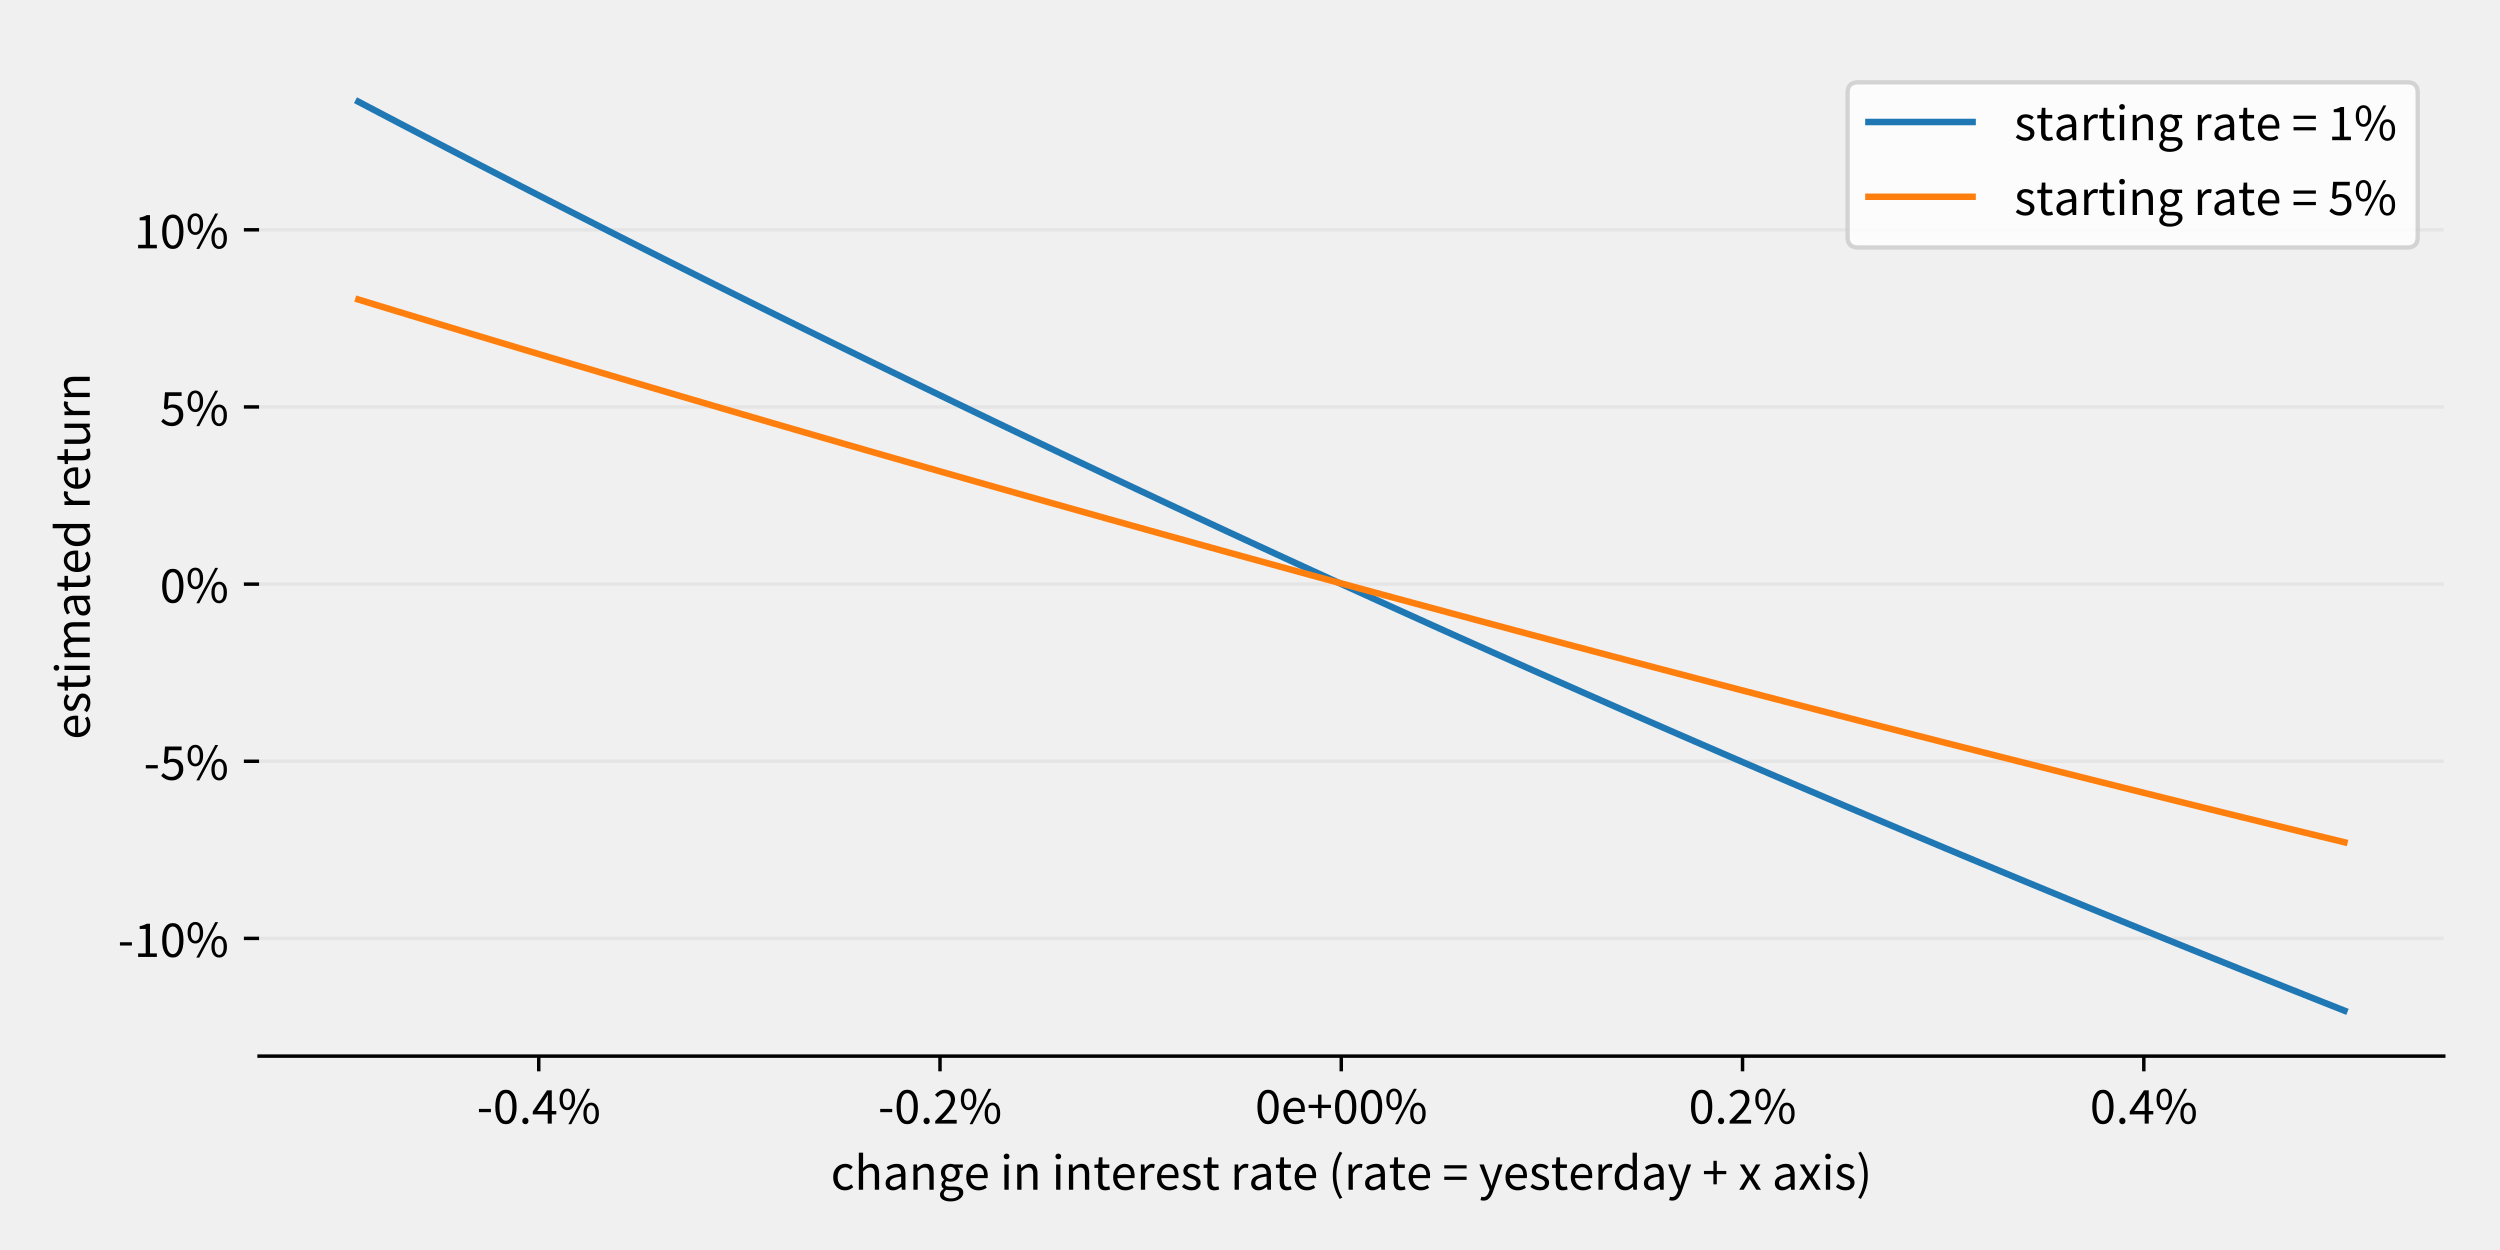
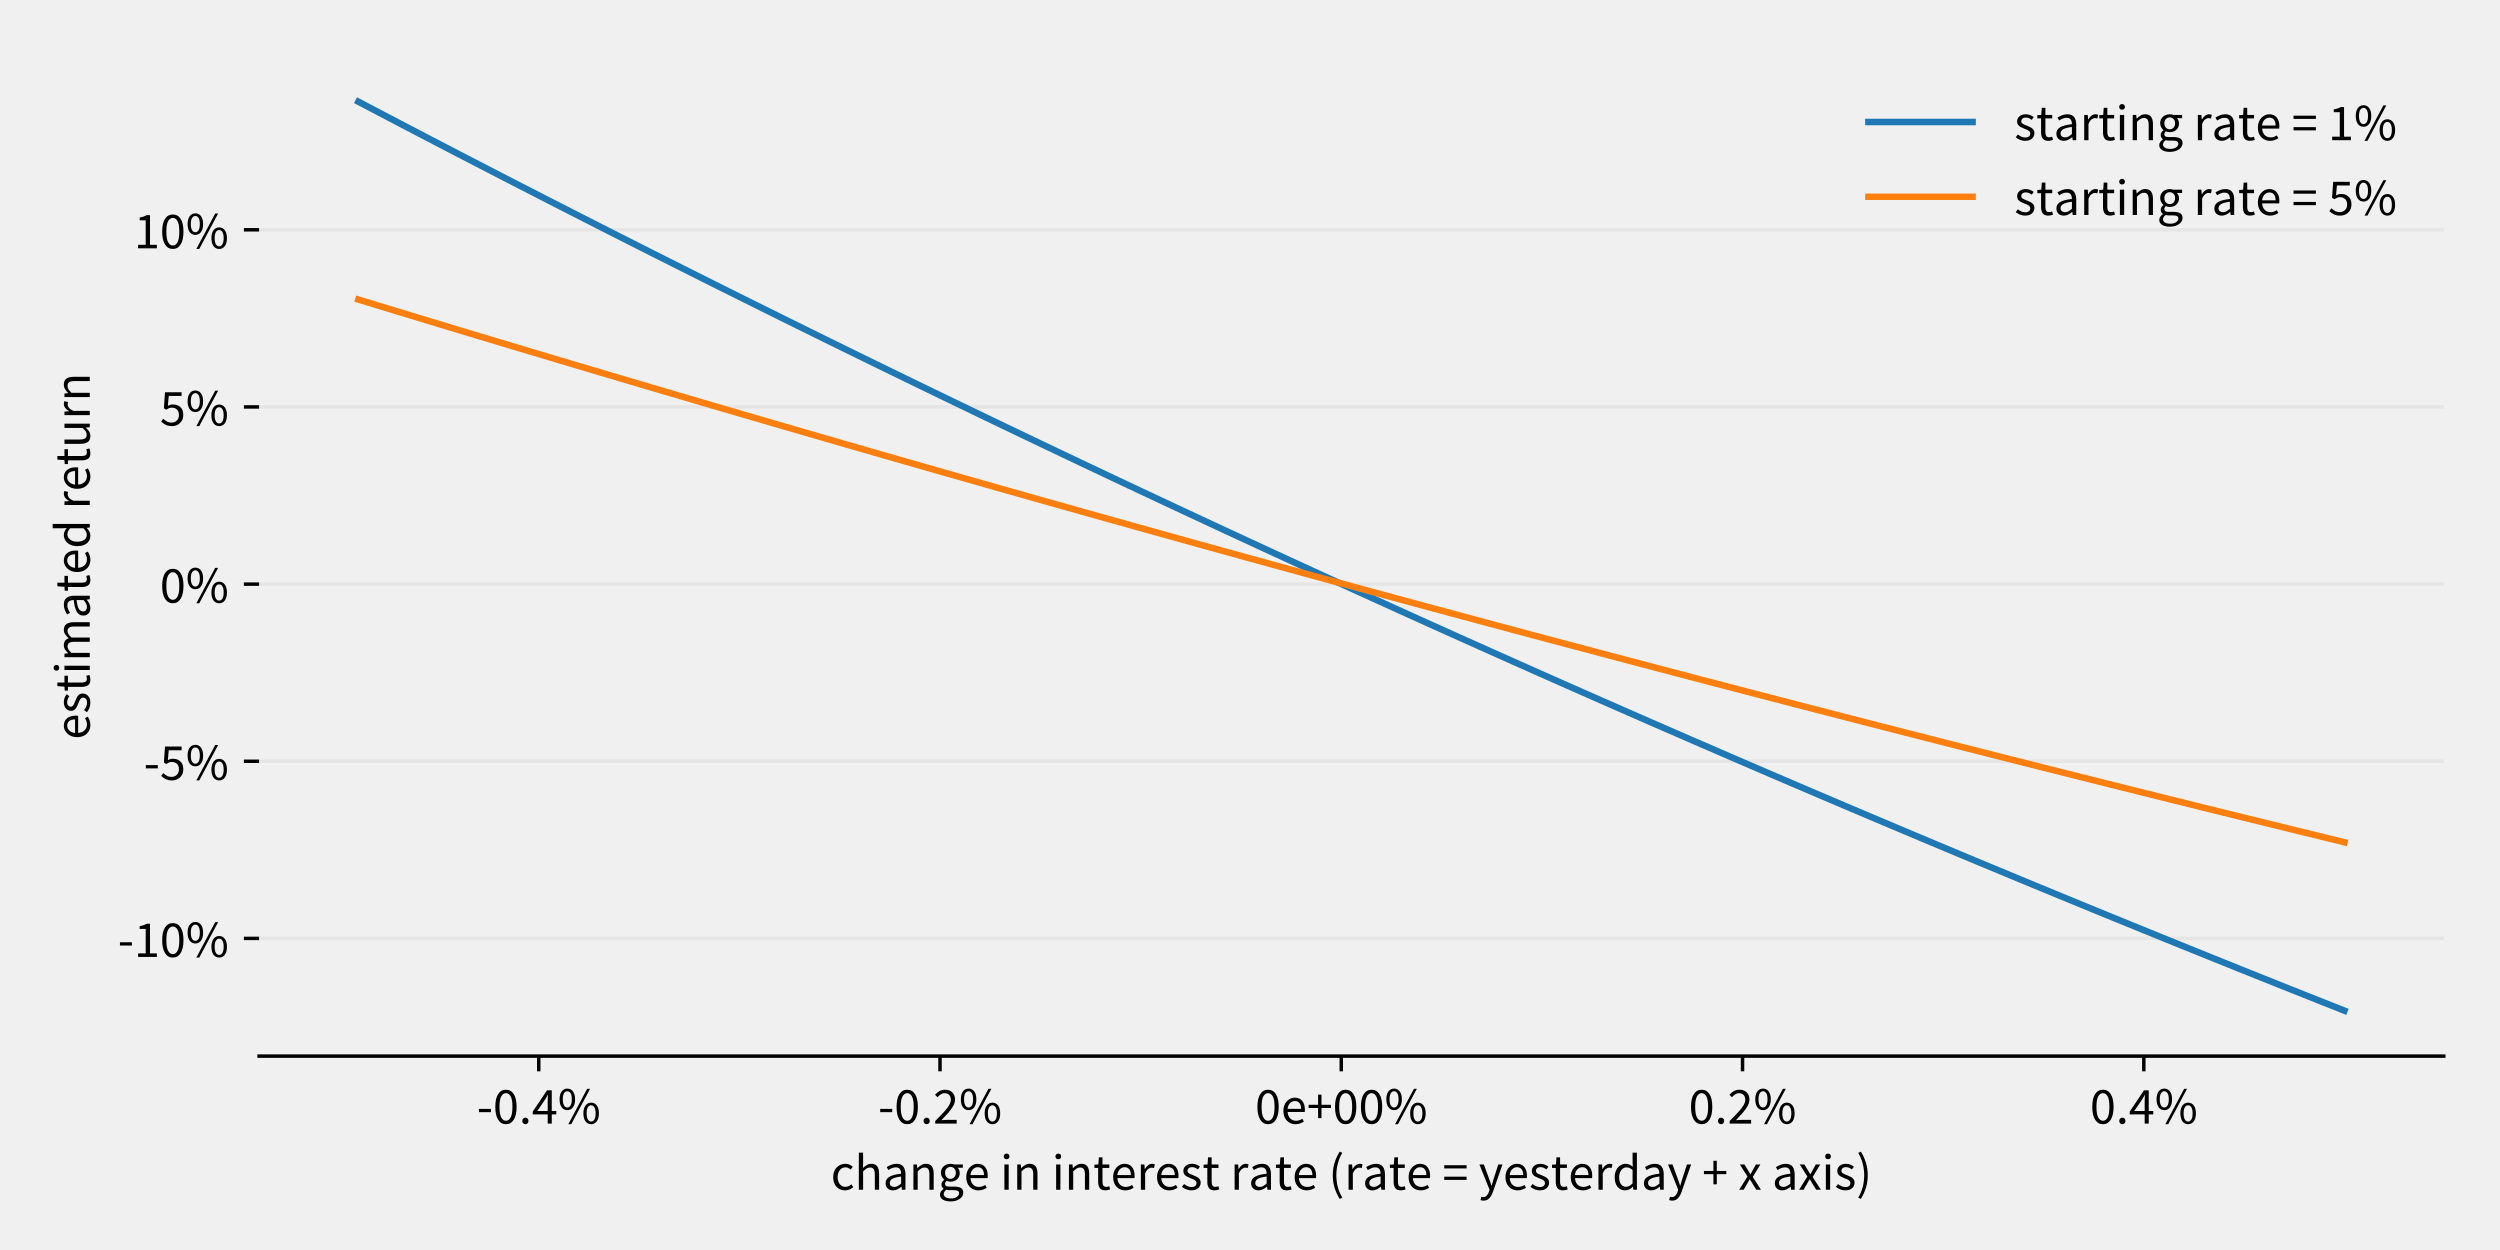
<svg xmlns="http://www.w3.org/2000/svg" xmlns:xlink="http://www.w3.org/1999/xlink" width="576pt" height="288pt" viewBox="0 0 576 288" version="1.1">
  <defs>
    <style type="text/css">*{stroke-linejoin: round; stroke-linecap: butt}</style>
  </defs>
  <g id="figure_1">
    <g id="patch_1">
      <path d="M 0 288  L 576 288  L 576 0  L 0 0  L 0 288  z " style="fill: none" />
    </g>
    <g id="axes_1">
      <g id="patch_2">
        <path d="M 59.69 243.329  L 563.04 243.329  L 563.04 12.96  L 59.69 12.96  L 59.69 243.329  z " style="fill: none" />
      </g>
      <g id="matplotlib.axis_1">
        <g id="xtick_1">
          <g id="line2d_1">
            <defs>
-               <path id="m7e54b6a62d" d="M 0 0  L 0 3.5  " style="stroke: #000000; stroke-width: 0.8" />
+               <path id="md11e1a5dc4" d="M 0 0  L 0 3.5  " style="stroke: #000000; stroke-width: 0.8" />
            </defs>
            <g>
-               <use xlink:href="#m7e54b6a62d" x="124.126" y="243.329" style="stroke: #000000; stroke-width: 0.8" />
+               <use xlink:href="#md11e1a5dc4" x="124.126" y="243.329" style="stroke: #000000; stroke-width: 0.8" />
            </g>
          </g>
          <g id="text_1">
            <g transform="translate(109.8575 258.8731) scale(0.12 -0.12)">
              <defs>
                <path id="SourceSansPro-Regular-2d" d="M 262 1402  L 262 1805  L 1734 1805  L 1734 1402  L 262 1402  z " transform="scale(0.015625)" />
                <path id="SourceSansPro-Regular-30" d="M 1594 -77  Q 979 -77 630 476  Q 282 1030 282 2054  Q 282 3085 630 3622  Q 979 4160 1594 4160  Q 2202 4160 2550 3622  Q 2899 3085 2899 2054  Q 2899 1030 2550 476  Q 2202 -77 1594 -77  z M 1594 346  Q 1952 346 2169 752  Q 2387 1158 2387 2054  Q 2387 2950 2169 3344  Q 1952 3738 1594 3738  Q 1235 3738 1014 3344  Q 794 2950 794 2054  Q 794 1158 1014 752  Q 1235 346 1594 346  z " transform="scale(0.015625)" />
                <path id="SourceSansPro-Regular-2e" d="M 800 -77  Q 640 -77 528 35  Q 416 147 416 320  Q 416 506 528 618  Q 640 730 800 730  Q 954 730 1066 618  Q 1178 506 1178 320  Q 1178 147 1066 35  Q 954 -77 800 -77  z " transform="scale(0.015625)" />
                <path id="SourceSansPro-Regular-34" d="M 666 1549  L 1946 1549  L 1946 2733  Q 1946 2899 1958 3129  Q 1971 3360 1978 3520  L 1952 3520  Q 1875 3373 1792 3232  Q 1709 3091 1619 2944  L 666 1549  z M 1946 0  L 1946 1126  L 109 1126  L 109 1472  L 1856 4083  L 2445 4083  L 2445 1549  L 3002 1549  L 3002 1126  L 2445 1126  L 2445 0  L 1946 0  z " transform="scale(0.015625)" />
                <path id="SourceSansPro-Regular-25" d="M 1178 1651  Q 749 1651 486 1996  Q 224 2342 224 2982  Q 224 3610 486 3955  Q 749 4301 1178 4301  Q 1606 4301 1868 3955  Q 2131 3610 2131 2982  Q 2131 2342 1868 1996  Q 1606 1651 1178 1651  z M 1178 1978  Q 1421 1978 1574 2230  Q 1728 2483 1728 2982  Q 1728 3482 1574 3728  Q 1421 3974 1178 3974  Q 928 3974 774 3728  Q 621 3482 621 2982  Q 621 2483 774 2230  Q 928 1978 1178 1978  z M 1299 -77  L 3616 4275  L 3974 4275  L 1658 -77  L 1299 -77  z M 4106 -77  Q 3677 -77 3414 268  Q 3152 614 3152 1254  Q 3152 1882 3414 2227  Q 3677 2573 4106 2573  Q 4534 2573 4796 2227  Q 5059 1882 5059 1254  Q 5059 614 4796 268  Q 4534 -77 4106 -77  z M 4106 250  Q 4349 250 4502 502  Q 4656 755 4656 1254  Q 4656 1754 4502 2000  Q 4349 2246 4106 2246  Q 3856 2246 3702 2000  Q 3549 1754 3549 1254  Q 3549 755 3702 502  Q 3856 250 4106 250  z " transform="scale(0.015625)" />
              </defs>
              <use xlink:href="#SourceSansPro-Regular-2d" />
              <use xlink:href="#SourceSansPro-Regular-30" x="31.1" />
              <use xlink:href="#SourceSansPro-Regular-2e" x="80.8" />
              <use xlink:href="#SourceSansPro-Regular-34" x="105.7" />
              <use xlink:href="#SourceSansPro-Regular-25" x="155.4" />
            </g>
          </g>
        </g>
        <g id="xtick_2">
          <g id="line2d_2">
            <g>
-               <use xlink:href="#m7e54b6a62d" x="216.578" y="243.329" style="stroke: #000000; stroke-width: 0.8" />
+               <use xlink:href="#md11e1a5dc4" x="216.578" y="243.329" style="stroke: #000000; stroke-width: 0.8" />
            </g>
          </g>
          <g id="text_2">
            <g transform="translate(202.3096 258.8731) scale(0.12 -0.12)">
              <defs>
                <path id="SourceSansPro-Regular-32" d="M 256 0  L 256 314  Q 870 928 1299 1392  Q 1728 1856 1952 2230  Q 2176 2605 2176 2931  Q 2176 3283 1984 3507  Q 1792 3731 1402 3731  Q 1146 3731 928 3587  Q 710 3443 531 3238  L 230 3539  Q 486 3821 777 3990  Q 1069 4160 1466 4160  Q 2035 4160 2361 3830  Q 2688 3501 2688 2957  Q 2688 2573 2473 2179  Q 2259 1786 1884 1354  Q 1510 922 1024 416  Q 1190 429 1369 441  Q 1549 454 1709 454  L 2893 454  L 2893 0  L 256 0  z " transform="scale(0.015625)" />
              </defs>
              <use xlink:href="#SourceSansPro-Regular-2d" />
              <use xlink:href="#SourceSansPro-Regular-30" x="31.1" />
              <use xlink:href="#SourceSansPro-Regular-2e" x="80.8" />
              <use xlink:href="#SourceSansPro-Regular-32" x="105.7" />
              <use xlink:href="#SourceSansPro-Regular-25" x="155.4" />
            </g>
          </g>
        </g>
        <g id="xtick_3">
          <g id="line2d_3">
            <g>
-               <use xlink:href="#m7e54b6a62d" x="309.03" y="243.329" style="stroke: #000000; stroke-width: 0.8" />
+               <use xlink:href="#md11e1a5dc4" x="309.03" y="243.329" style="stroke: #000000; stroke-width: 0.8" />
            </g>
          </g>
          <g id="text_3">
            <g transform="translate(289.1816 258.8731) scale(0.12 -0.12)">
              <defs>
                <path id="SourceSansPro-Regular-65" d="M 1786 -77  Q 1370 -77 1030 118  Q 691 314 492 678  Q 294 1043 294 1549  Q 294 2061 496 2425  Q 698 2790 1018 2988  Q 1338 3187 1690 3187  Q 2285 3187 2608 2790  Q 2931 2394 2931 1728  Q 2931 1645 2928 1565  Q 2925 1485 2912 1427  L 813 1427  Q 845 934 1123 640  Q 1402 346 1850 346  Q 2074 346 2262 413  Q 2451 480 2624 589  L 2810 243  Q 2611 115 2358 19  Q 2106 -77 1786 -77  z M 806 1805  L 2470 1805  Q 2470 2278 2268 2524  Q 2067 2771 1702 2771  Q 1376 2771 1117 2518  Q 858 2266 806 1805  z " transform="scale(0.015625)" />
                <path id="SourceSansPro-Regular-2b" d="M 1382 666  L 1382 1914  L 218 1914  L 218 2310  L 1382 2310  L 1382 3558  L 1798 3558  L 1798 2310  L 2963 2310  L 2963 1914  L 1798 1914  L 1798 666  L 1382 666  z " transform="scale(0.015625)" />
              </defs>
              <use xlink:href="#SourceSansPro-Regular-30" />
              <use xlink:href="#SourceSansPro-Regular-65" x="49.7" />
              <use xlink:href="#SourceSansPro-Regular-2b" x="99.3" />
              <use xlink:href="#SourceSansPro-Regular-30" x="149" />
              <use xlink:href="#SourceSansPro-Regular-30" x="198.7" />
              <use xlink:href="#SourceSansPro-Regular-25" x="248.4" />
            </g>
          </g>
        </g>
        <g id="xtick_4">
          <g id="line2d_4">
            <g>
-               <use xlink:href="#m7e54b6a62d" x="401.482" y="243.329" style="stroke: #000000; stroke-width: 0.8" />
+               <use xlink:href="#md11e1a5dc4" x="401.482" y="243.329" style="stroke: #000000; stroke-width: 0.8" />
            </g>
          </g>
          <g id="text_4">
            <g transform="translate(389.0793 258.8731) scale(0.12 -0.12)">
              <use xlink:href="#SourceSansPro-Regular-30" />
              <use xlink:href="#SourceSansPro-Regular-2e" x="49.7" />
              <use xlink:href="#SourceSansPro-Regular-32" x="74.6" />
              <use xlink:href="#SourceSansPro-Regular-25" x="124.3" />
            </g>
          </g>
        </g>
        <g id="xtick_5">
          <g id="line2d_5">
            <g>
-               <use xlink:href="#m7e54b6a62d" x="493.934" y="243.329" style="stroke: #000000; stroke-width: 0.8" />
+               <use xlink:href="#md11e1a5dc4" x="493.934" y="243.329" style="stroke: #000000; stroke-width: 0.8" />
            </g>
          </g>
          <g id="text_5">
            <g transform="translate(481.5313 258.8731) scale(0.12 -0.12)">
              <use xlink:href="#SourceSansPro-Regular-30" />
              <use xlink:href="#SourceSansPro-Regular-2e" x="49.7" />
              <use xlink:href="#SourceSansPro-Regular-34" x="74.6" />
              <use xlink:href="#SourceSansPro-Regular-25" x="124.3" />
            </g>
          </g>
        </g>
        <g id="text_6">
          <g transform="translate(191.4194 274.1175) scale(0.12 -0.12)">
            <defs>
              <path id="SourceSansPro-Regular-63" d="M 1754 -77  Q 1344 -77 1011 115  Q 678 307 486 672  Q 294 1037 294 1549  Q 294 2074 502 2438  Q 710 2803 1052 2995  Q 1395 3187 1792 3187  Q 2099 3187 2320 3078  Q 2541 2970 2701 2822  L 2432 2477  Q 2298 2598 2147 2675  Q 1997 2752 1811 2752  Q 1530 2752 1309 2601  Q 1088 2451 963 2179  Q 838 1907 838 1549  Q 838 1018 1104 688  Q 1370 358 1798 358  Q 2016 358 2201 451  Q 2387 544 2528 672  L 2758 320  Q 2547 134 2291 28  Q 2035 -77 1754 -77  z " transform="scale(0.015625)" />
              <path id="SourceSansPro-Regular-68" d="M 525 0  L 525 4557  L 1050 4557  L 1050 3315  L 1030 2675  Q 1254 2886 1500 3036  Q 1747 3187 2067 3187  Q 2560 3187 2787 2876  Q 3014 2566 3014 1971  L 3014 0  L 2490 0  L 2490 1901  Q 2490 2336 2349 2534  Q 2208 2733 1901 2733  Q 1664 2733 1475 2611  Q 1286 2490 1050 2253  L 1050 0  L 525 0  z " transform="scale(0.015625)" />
              <path id="SourceSansPro-Regular-61" d="M 1242 -77  Q 851 -77 592 156  Q 333 390 333 806  Q 333 1318 790 1590  Q 1248 1862 2240 1971  Q 2240 2170 2185 2349  Q 2131 2528 1993 2640  Q 1856 2752 1600 2752  Q 1331 2752 1094 2649  Q 858 2547 672 2419  L 467 2784  Q 685 2925 1001 3056  Q 1318 3187 1690 3187  Q 2259 3187 2515 2838  Q 2771 2490 2771 1907  L 2771 0  L 2336 0  L 2291 371  L 2272 371  Q 2054 192 1795 57  Q 1536 -77 1242 -77  z M 1395 346  Q 1619 346 1817 454  Q 2016 563 2240 762  L 2240 1626  Q 1466 1530 1155 1338  Q 845 1146 845 845  Q 845 582 1005 464  Q 1165 346 1395 346  z " transform="scale(0.015625)" />
              <path id="SourceSansPro-Regular-6e" d="M 525 0  L 525 3110  L 960 3110  L 1005 2662  L 1024 2662  Q 1248 2886 1497 3036  Q 1747 3187 2067 3187  Q 2560 3187 2787 2876  Q 3014 2566 3014 1971  L 3014 0  L 2490 0  L 2490 1901  Q 2490 2336 2349 2534  Q 2208 2733 1901 2733  Q 1664 2733 1475 2611  Q 1286 2490 1050 2253  L 1050 0  L 525 0  z " transform="scale(0.015625)" />
              <path id="SourceSansPro-Regular-67" d="M 1574 -1434  Q 1005 -1434 646 -1216  Q 288 -998 288 -595  Q 288 -397 409 -214  Q 531 -32 742 109  L 742 134  Q 627 205 547 333  Q 467 461 467 640  Q 467 838 576 985  Q 685 1133 806 1216  L 806 1242  Q 653 1370 528 1587  Q 403 1805 403 2080  Q 403 2419 563 2668  Q 723 2918 992 3052  Q 1261 3187 1574 3187  Q 1702 3187 1817 3164  Q 1933 3142 2016 3110  L 3098 3110  L 3098 2707  L 2458 2707  Q 2566 2605 2640 2435  Q 2714 2266 2714 2067  Q 2714 1734 2560 1491  Q 2406 1248 2150 1117  Q 1894 986 1574 986  Q 1325 986 1107 1094  Q 1024 1024 966 937  Q 909 851 909 723  Q 909 576 1027 480  Q 1146 384 1459 384  L 2061 384  Q 2605 384 2877 208  Q 3149 32 3149 -358  Q 3149 -646 2957 -889  Q 2765 -1133 2413 -1283  Q 2061 -1434 1574 -1434  z M 1574 1338  Q 1843 1338 2038 1539  Q 2234 1741 2234 2080  Q 2234 2419 2042 2611  Q 1850 2803 1574 2803  Q 1299 2803 1107 2611  Q 915 2419 915 2080  Q 915 1741 1110 1539  Q 1306 1338 1574 1338  z M 1651 -1069  Q 2099 -1069 2368 -873  Q 2637 -678 2637 -435  Q 2637 -218 2473 -134  Q 2310 -51 2010 -51  L 1472 -51  Q 1382 -51 1276 -38  Q 1171 -26 1069 0  Q 902 -122 825 -256  Q 749 -390 749 -525  Q 749 -774 989 -921  Q 1229 -1069 1651 -1069  z " transform="scale(0.015625)" />
              <path id="SourceSansPro-Regular-20" transform="scale(0.015625)" />
              <path id="SourceSansPro-Regular-69" d="M 525 0  L 525 3110  L 1050 3110  L 1050 0  L 525 0  z M 792 3750  Q 638 3750 539 3843  Q 440 3936 440 4096  Q 440 4250 539 4346  Q 638 4442 792 4442  Q 946 4442 1045 4346  Q 1144 4250 1144 4096  Q 1144 3936 1045 3843  Q 946 3750 792 3750  z " transform="scale(0.015625)" />
              <path id="SourceSansPro-Regular-74" d="M 1504 -77  Q 1005 -77 809 211  Q 614 499 614 960  L 614 2682  L 154 2682  L 154 3078  L 640 3110  L 704 3981  L 1146 3981  L 1146 3110  L 1984 3110  L 1984 2682  L 1146 2682  L 1146 954  Q 1146 666 1251 509  Q 1357 352 1626 352  Q 1709 352 1805 381  Q 1901 410 1978 435  L 2080 38  Q 1952 -6 1801 -41  Q 1651 -77 1504 -77  z " transform="scale(0.015625)" />
              <path id="SourceSansPro-Regular-72" d="M 525 0  L 525 3110  L 960 3110  L 1005 2547  L 1024 2547  Q 1184 2842 1414 3014  Q 1645 3187 1907 3187  Q 2093 3187 2240 3123  L 2138 2662  Q 2061 2688 1997 2701  Q 1933 2714 1837 2714  Q 1638 2714 1424 2554  Q 1210 2394 1050 1997  L 1050 0  L 525 0  z " transform="scale(0.015625)" />
              <path id="SourceSansPro-Regular-73" d="M 1338 -77  Q 1005 -77 704 48  Q 403 173 179 352  L 442 704  Q 646 544 864 438  Q 1082 333 1357 333  Q 1664 333 1817 477  Q 1971 621 1971 819  Q 1971 979 1865 1088  Q 1760 1197 1597 1270  Q 1434 1344 1261 1408  Q 1043 1491 832 1596  Q 621 1702 486 1872  Q 352 2042 352 2304  Q 352 2682 637 2934  Q 922 3187 1427 3187  Q 1715 3187 1964 3084  Q 2214 2982 2394 2835  L 2138 2502  Q 1978 2624 1805 2701  Q 1632 2778 1427 2778  Q 1133 2778 995 2643  Q 858 2509 858 2330  Q 858 2182 954 2089  Q 1050 1997 1203 1929  Q 1357 1862 1530 1792  Q 1754 1709 1971 1603  Q 2189 1498 2333 1322  Q 2477 1146 2477 851  Q 2477 602 2345 390  Q 2214 179 1961 51  Q 1709 -77 1338 -77  z " transform="scale(0.015625)" />
              <path id="SourceSansPro-Regular-28" d="M 1370 -1126  Q 973 -480 749 227  Q 525 934 525 1779  Q 525 2624 749 3334  Q 973 4045 1370 4685  L 1696 4531  Q 1325 3923 1142 3216  Q 960 2509 960 1779  Q 960 1050 1142 342  Q 1325 -365 1696 -973  L 1370 -1126  z " transform="scale(0.015625)" />
              <path id="SourceSansPro-Regular-3d" d="M 218 2618  L 218 3014  L 2963 3014  L 2963 2618  L 218 2618  z M 218 1210  L 218 1606  L 2963 1606  L 2963 1210  L 218 1210  z " transform="scale(0.015625)" />
              <path id="SourceSansPro-Regular-79" d="M 576 -1338  Q 474 -1338 381 -1318  Q 288 -1299 211 -1274  L 314 -858  Q 365 -870 429 -886  Q 493 -902 550 -902  Q 813 -902 985 -713  Q 1158 -525 1254 -237  L 1325 -6  L 77 3110  L 621 3110  L 1254 1389  Q 1325 1190 1405 960  Q 1485 730 1555 512  L 1581 512  Q 1651 723 1715 953  Q 1779 1184 1843 1389  L 2400 3110  L 2912 3110  L 1741 -256  Q 1632 -563 1481 -806  Q 1331 -1050 1110 -1194  Q 890 -1338 576 -1338  z " transform="scale(0.015625)" />
              <path id="SourceSansPro-Regular-64" d="M 1587 -77  Q 1005 -77 653 348  Q 301 774 301 1549  Q 301 2054 489 2422  Q 678 2790 988 2988  Q 1299 3187 1651 3187  Q 1920 3187 2118 3091  Q 2317 2995 2522 2829  L 2496 3360  L 2496 4557  L 3027 4557  L 3027 0  L 2592 0  L 2547 365  L 2528 365  Q 2349 186 2105 54  Q 1862 -77 1587 -77  z M 1702 365  Q 2112 365 2496 794  L 2496 2419  Q 2298 2598 2115 2672  Q 1933 2746 1741 2746  Q 1491 2746 1289 2595  Q 1088 2445 966 2179  Q 845 1914 845 1555  Q 845 998 1069 681  Q 1293 365 1702 365  z " transform="scale(0.015625)" />
              <path id="SourceSansPro-Regular-78" d="M 90 0  L 1107 1626  L 166 3110  L 736 3110  L 1152 2426  Q 1222 2304 1299 2169  Q 1376 2035 1459 1907  L 1485 1907  Q 1555 2035 1625 2169  Q 1696 2304 1766 2426  L 2144 3110  L 2694 3110  L 1754 1568  L 2765 0  L 2195 0  L 1741 723  Q 1658 864 1574 1005  Q 1491 1146 1402 1280  L 1376 1280  Q 1293 1146 1216 1008  Q 1139 870 1062 723  L 640 0  L 90 0  z " transform="scale(0.015625)" />
              <path id="SourceSansPro-Regular-29" d="M 570 -1126  L 243 -973  Q 614 -365 796 342  Q 979 1050 979 1779  Q 979 2509 796 3216  Q 614 3923 243 4531  L 570 4685  Q 966 4045 1190 3334  Q 1414 2624 1414 1779  Q 1414 934 1190 227  Q 966 -480 570 -1126  z " transform="scale(0.015625)" />
            </defs>
            <use xlink:href="#SourceSansPro-Regular-63" />
            <use xlink:href="#SourceSansPro-Regular-68" x="45.6" />
            <use xlink:href="#SourceSansPro-Regular-61" x="100" />
            <use xlink:href="#SourceSansPro-Regular-6e" x="150.4" />
            <use xlink:href="#SourceSansPro-Regular-67" x="205.1" />
            <use xlink:href="#SourceSansPro-Regular-65" x="255.5" />
            <use xlink:href="#SourceSansPro-Regular-20" x="305.1" />
            <use xlink:href="#SourceSansPro-Regular-69" x="325.1" />
            <use xlink:href="#SourceSansPro-Regular-6e" x="349.7" />
            <use xlink:href="#SourceSansPro-Regular-20" x="404.4" />
            <use xlink:href="#SourceSansPro-Regular-69" x="424.4" />
            <use xlink:href="#SourceSansPro-Regular-6e" x="449" />
            <use xlink:href="#SourceSansPro-Regular-74" x="503.7" />
            <use xlink:href="#SourceSansPro-Regular-65" x="537.5" />
            <use xlink:href="#SourceSansPro-Regular-72" x="587.1" />
            <use xlink:href="#SourceSansPro-Regular-65" x="621.8" />
            <use xlink:href="#SourceSansPro-Regular-73" x="671.4" />
            <use xlink:href="#SourceSansPro-Regular-74" x="713.3" />
            <use xlink:href="#SourceSansPro-Regular-20" x="747.1" />
            <use xlink:href="#SourceSansPro-Regular-72" x="767.1" />
            <use xlink:href="#SourceSansPro-Regular-61" x="801.8" />
            <use xlink:href="#SourceSansPro-Regular-74" x="852.2" />
            <use xlink:href="#SourceSansPro-Regular-65" x="886" />
            <use xlink:href="#SourceSansPro-Regular-20" x="935.6" />
            <use xlink:href="#SourceSansPro-Regular-28" x="955.6" />
            <use xlink:href="#SourceSansPro-Regular-72" x="985.9" />
            <use xlink:href="#SourceSansPro-Regular-61" x="1020.6" />
            <use xlink:href="#SourceSansPro-Regular-74" x="1071" />
            <use xlink:href="#SourceSansPro-Regular-65" x="1104.8" />
            <use xlink:href="#SourceSansPro-Regular-20" x="1154.4" />
            <use xlink:href="#SourceSansPro-Regular-3d" x="1174.4" />
            <use xlink:href="#SourceSansPro-Regular-20" x="1224.1" />
            <use xlink:href="#SourceSansPro-Regular-79" x="1244.1" />
            <use xlink:href="#SourceSansPro-Regular-65" x="1290.8" />
            <use xlink:href="#SourceSansPro-Regular-73" x="1340.4" />
            <use xlink:href="#SourceSansPro-Regular-74" x="1382.3" />
            <use xlink:href="#SourceSansPro-Regular-65" x="1416.1" />
            <use xlink:href="#SourceSansPro-Regular-72" x="1465.7" />
            <use xlink:href="#SourceSansPro-Regular-64" x="1500.4" />
            <use xlink:href="#SourceSansPro-Regular-61" x="1555.9" />
            <use xlink:href="#SourceSansPro-Regular-79" x="1606.3" />
            <use xlink:href="#SourceSansPro-Regular-20" x="1653" />
            <use xlink:href="#SourceSansPro-Regular-2b" x="1673" />
            <use xlink:href="#SourceSansPro-Regular-20" x="1722.7" />
            <use xlink:href="#SourceSansPro-Regular-78" x="1742.7" />
            <use xlink:href="#SourceSansPro-Regular-20" x="1787.3" />
            <use xlink:href="#SourceSansPro-Regular-61" x="1807.3" />
            <use xlink:href="#SourceSansPro-Regular-78" x="1857.7" />
            <use xlink:href="#SourceSansPro-Regular-69" x="1902.3" />
            <use xlink:href="#SourceSansPro-Regular-73" x="1926.9" />
            <use xlink:href="#SourceSansPro-Regular-29" x="1968.8" />
          </g>
        </g>
      </g>
      <g id="matplotlib.axis_2">
        <g id="ytick_1">
          <g id="line2d_6">
-             <path d="M 59.69 216.209  L 563.04 216.209  " clip-path="url(#p2ffe6bb695)" style="fill: none; stroke: #000000; stroke-opacity: 0.05; stroke-width: 0.8; stroke-linecap: square" />
+             <path d="M 59.69 216.209  L 563.04 216.209  " clip-path="url(#p114abab0f7)" style="fill: none; stroke: #000000; stroke-opacity: 0.05; stroke-width: 0.8; stroke-linecap: square" />
          </g>
          <g id="line2d_7">
            <defs>
-               <path id="m58fcb6d4d6" d="M 0 0  L -3.5 0  " style="stroke: #000000; stroke-width: 0.8" />
+               <path id="m518d4baf8f" d="M 0 0  L -3.5 0  " style="stroke: #000000; stroke-width: 0.8" />
            </defs>
            <g>
-               <use xlink:href="#m58fcb6d4d6" x="59.69" y="216.209" style="stroke: #000000; stroke-width: 0.8" />
+               <use xlink:href="#m518d4baf8f" x="59.69" y="216.209" style="stroke: #000000; stroke-width: 0.8" />
            </g>
          </g>
          <g id="text_7">
            <g transform="translate(27.14125 220.4808) scale(0.12 -0.12)">
              <defs>
                <path id="SourceSansPro-Regular-31" d="M 506 0  L 506 435  L 1440 435  L 1440 3443  L 698 3443  L 698 3782  Q 979 3834 1187 3907  Q 1395 3981 1562 4083  L 1965 4083  L 1965 435  L 2810 435  L 2810 0  L 506 0  z " transform="scale(0.015625)" />
              </defs>
              <use xlink:href="#SourceSansPro-Regular-2d" />
              <use xlink:href="#SourceSansPro-Regular-31" x="31.1" />
              <use xlink:href="#SourceSansPro-Regular-30" x="80.8" />
              <use xlink:href="#SourceSansPro-Regular-25" x="130.5" />
            </g>
          </g>
        </g>
        <g id="ytick_2">
          <g id="line2d_8">
-             <path d="M 59.69 175.393  L 563.04 175.393  " clip-path="url(#p2ffe6bb695)" style="fill: none; stroke: #000000; stroke-opacity: 0.05; stroke-width: 0.8; stroke-linecap: square" />
+             <path d="M 59.69 175.393  L 563.04 175.393  " clip-path="url(#p114abab0f7)" style="fill: none; stroke: #000000; stroke-opacity: 0.05; stroke-width: 0.8; stroke-linecap: square" />
          </g>
          <g id="line2d_9">
            <g>
-               <use xlink:href="#m58fcb6d4d6" x="59.69" y="175.393" style="stroke: #000000; stroke-width: 0.8" />
+               <use xlink:href="#m518d4baf8f" x="59.69" y="175.393" style="stroke: #000000; stroke-width: 0.8" />
            </g>
          </g>
          <g id="text_8">
            <g transform="translate(33.10563 179.6649) scale(0.12 -0.12)">
              <defs>
                <path id="SourceSansPro-Regular-35" d="M 1498 -77  Q 1011 -77 691 96  Q 371 269 160 480  L 416 826  Q 602 646 845 502  Q 1088 358 1446 358  Q 1824 358 2083 611  Q 2342 864 2342 1293  Q 2342 1715 2105 1952  Q 1869 2189 1472 2189  Q 1261 2189 1110 2125  Q 960 2061 774 1939  L 493 2118  L 627 4083  L 2669 4083  L 2669 3629  L 1088 3629  L 979 2419  Q 1126 2496 1273 2541  Q 1421 2586 1606 2586  Q 1958 2586 2243 2448  Q 2528 2310 2701 2028  Q 2874 1747 2874 1306  Q 2874 864 2678 553  Q 2483 243 2169 83  Q 1856 -77 1498 -77  z " transform="scale(0.015625)" />
              </defs>
              <use xlink:href="#SourceSansPro-Regular-2d" />
              <use xlink:href="#SourceSansPro-Regular-35" x="31.1" />
              <use xlink:href="#SourceSansPro-Regular-25" x="80.8" />
            </g>
          </g>
        </g>
        <g id="ytick_3">
          <g id="line2d_10">
-             <path d="M 59.69 134.577  L 563.04 134.577  " clip-path="url(#p2ffe6bb695)" style="fill: none; stroke: #000000; stroke-opacity: 0.05; stroke-width: 0.8; stroke-linecap: square" />
+             <path d="M 59.69 134.577  L 563.04 134.577  " clip-path="url(#p114abab0f7)" style="fill: none; stroke: #000000; stroke-opacity: 0.05; stroke-width: 0.8; stroke-linecap: square" />
          </g>
          <g id="line2d_11">
            <g>
-               <use xlink:href="#m58fcb6d4d6" x="59.69" y="134.577" style="stroke: #000000; stroke-width: 0.8" />
+               <use xlink:href="#m518d4baf8f" x="59.69" y="134.577" style="stroke: #000000; stroke-width: 0.8" />
            </g>
          </g>
          <g id="text_9">
            <g transform="translate(36.83687 138.849) scale(0.12 -0.12)">
              <use xlink:href="#SourceSansPro-Regular-30" />
              <use xlink:href="#SourceSansPro-Regular-25" x="49.7" />
            </g>
          </g>
        </g>
        <g id="ytick_4">
          <g id="line2d_12">
-             <path d="M 59.69 93.761  L 563.04 93.761  " clip-path="url(#p2ffe6bb695)" style="fill: none; stroke: #000000; stroke-opacity: 0.05; stroke-width: 0.8; stroke-linecap: square" />
+             <path d="M 59.69 93.761  L 563.04 93.761  " clip-path="url(#p114abab0f7)" style="fill: none; stroke: #000000; stroke-opacity: 0.05; stroke-width: 0.8; stroke-linecap: square" />
          </g>
          <g id="line2d_13">
            <g>
-               <use xlink:href="#m58fcb6d4d6" x="59.69" y="93.761" style="stroke: #000000; stroke-width: 0.8" />
+               <use xlink:href="#m518d4baf8f" x="59.69" y="93.761" style="stroke: #000000; stroke-width: 0.8" />
            </g>
          </g>
          <g id="text_10">
            <g transform="translate(36.83687 98.03303) scale(0.12 -0.12)">
              <use xlink:href="#SourceSansPro-Regular-35" />
              <use xlink:href="#SourceSansPro-Regular-25" x="49.7" />
            </g>
          </g>
        </g>
        <g id="ytick_5">
          <g id="line2d_14">
-             <path d="M 59.69 52.945  L 563.04 52.945  " clip-path="url(#p2ffe6bb695)" style="fill: none; stroke: #000000; stroke-opacity: 0.05; stroke-width: 0.8; stroke-linecap: square" />
+             <path d="M 59.69 52.945  L 563.04 52.945  " clip-path="url(#p114abab0f7)" style="fill: none; stroke: #000000; stroke-opacity: 0.05; stroke-width: 0.8; stroke-linecap: square" />
          </g>
          <g id="line2d_15">
            <g>
-               <use xlink:href="#m58fcb6d4d6" x="59.69" y="52.945" style="stroke: #000000; stroke-width: 0.8" />
+               <use xlink:href="#m518d4baf8f" x="59.69" y="52.945" style="stroke: #000000; stroke-width: 0.8" />
            </g>
          </g>
          <g id="text_11">
            <g transform="translate(30.8725 57.2171) scale(0.12 -0.12)">
              <use xlink:href="#SourceSansPro-Regular-31" />
              <use xlink:href="#SourceSansPro-Regular-30" x="49.7" />
              <use xlink:href="#SourceSansPro-Regular-25" x="99.4" />
            </g>
          </g>
        </g>
        <g id="text_12">
          <g transform="translate(20.68125 170.3844) rotate(-90) scale(0.12 -0.12)">
            <defs>
              <path id="SourceSansPro-Regular-6d" d="M 525 0  L 525 3110  L 960 3110  L 1005 2662  L 1024 2662  Q 1229 2886 1472 3036  Q 1715 3187 1990 3187  Q 2349 3187 2550 3030  Q 2752 2874 2848 2592  Q 3091 2854 3340 3020  Q 3590 3187 3872 3187  Q 4352 3187 4585 2876  Q 4819 2566 4819 1971  L 4819 0  L 4294 0  L 4294 1901  Q 4294 2336 4153 2534  Q 4013 2733 3718 2733  Q 3373 2733 2938 2253  L 2938 0  L 2413 0  L 2413 1901  Q 2413 2336 2272 2534  Q 2131 2733 1830 2733  Q 1485 2733 1050 2253  L 1050 0  L 525 0  z " transform="scale(0.015625)" />
              <path id="SourceSansPro-Regular-75" d="M 1434 -77  Q 941 -77 710 233  Q 480 544 480 1139  L 480 3110  L 1011 3110  L 1011 1210  Q 1011 774 1148 576  Q 1286 378 1594 378  Q 1837 378 2025 502  Q 2214 627 2432 902  L 2432 3110  L 2957 3110  L 2957 0  L 2522 0  L 2477 486  L 2458 486  Q 2240 230 1997 76  Q 1754 -77 1434 -77  z " transform="scale(0.015625)" />
            </defs>
            <use xlink:href="#SourceSansPro-Regular-65" />
            <use xlink:href="#SourceSansPro-Regular-73" x="49.6" />
            <use xlink:href="#SourceSansPro-Regular-74" x="91.5" />
            <use xlink:href="#SourceSansPro-Regular-69" x="125.3" />
            <use xlink:href="#SourceSansPro-Regular-6d" x="149.9" />
            <use xlink:href="#SourceSansPro-Regular-61" x="232.8" />
            <use xlink:href="#SourceSansPro-Regular-74" x="283.2" />
            <use xlink:href="#SourceSansPro-Regular-65" x="317" />
            <use xlink:href="#SourceSansPro-Regular-64" x="366.6" />
            <use xlink:href="#SourceSansPro-Regular-20" x="422.1" />
            <use xlink:href="#SourceSansPro-Regular-72" x="442.1" />
            <use xlink:href="#SourceSansPro-Regular-65" x="476.8" />
            <use xlink:href="#SourceSansPro-Regular-74" x="526.4" />
            <use xlink:href="#SourceSansPro-Regular-75" x="560.2" />
            <use xlink:href="#SourceSansPro-Regular-72" x="614.6" />
            <use xlink:href="#SourceSansPro-Regular-6e" x="649.3" />
          </g>
        </g>
      </g>
      <g id="line2d_16">
-         <path d="M 82.57 23.431  L 87.239 25.885  L 91.908 28.332  L 96.577 30.771  L 101.247 33.204  L 105.916 35.629  L 110.585 38.047  L 115.255 40.458  L 119.924 42.862  L 124.593 45.259  L 129.262 47.649  L 133.932 50.032  L 138.601 52.408  L 143.27 54.777  L 147.94 57.14  L 152.609 59.495  L 157.278 61.843  L 161.948 64.185  L 166.617 66.519  L 171.286 68.847  L 175.955 71.168  L 180.625 73.482  L 185.294 75.79  L 189.963 78.091  L 194.633 80.385  L 199.302 82.672  L 203.971 84.953  L 208.641 87.227  L 213.31 89.494  L 217.979 91.755  L 222.648 94.009  L 227.318 96.257  L 231.987 98.498  L 236.656 100.732  L 241.326 102.96  L 245.995 105.182  L 250.664 107.397  L 255.333 109.605  L 260.003 111.807  L 264.672 114.003  L 269.341 116.192  L 274.011 118.375  L 278.68 120.552  L 283.349 122.722  L 288.019 124.886  L 292.688 127.043  L 297.357 129.195  L 302.026 131.34  L 306.696 133.478  L 311.365 135.611  L 316.034 137.737  L 320.704 139.857  L 325.373 141.971  L 330.042 144.079  L 334.711 146.181  L 339.381 148.276  L 344.05 150.366  L 348.719 152.449  L 353.389 154.527  L 358.058 156.598  L 362.727 158.663  L 367.397 160.723  L 372.066 162.776  L 376.735 164.823  L 381.404 166.865  L 386.074 168.9  L 390.743 170.93  L 395.412 172.953  L 400.082 174.971  L 404.751 176.983  L 409.42 178.989  L 414.089 180.989  L 418.759 182.984  L 423.428 184.972  L 428.097 186.955  L 432.767 188.932  L 437.436 190.904  L 442.105 192.869  L 446.775 194.829  L 451.444 196.784  L 456.113 198.732  L 460.782 200.675  L 465.452 202.613  L 470.121 204.544  L 474.79 206.47  L 479.46 208.391  L 484.129 210.306  L 488.798 212.215  L 493.468 214.119  L 498.137 216.018  L 502.806 217.91  L 507.475 219.798  L 512.145 221.68  L 516.814 223.556  L 521.483 225.427  L 526.153 227.293  L 530.822 229.153  L 535.491 231.008  L 540.16 232.857  " clip-path="url(#p2ffe6bb695)" style="fill: none; stroke: #1f77b4; stroke-width: 1.5; stroke-linecap: square" />
+         <path d="M 82.57 23.431  L 87.239 25.885  L 91.908 28.332  L 96.577 30.771  L 101.247 33.204  L 105.916 35.629  L 110.585 38.047  L 115.255 40.458  L 119.924 42.862  L 124.593 45.259  L 129.262 47.649  L 133.932 50.032  L 138.601 52.408  L 143.27 54.777  L 147.94 57.14  L 152.609 59.495  L 157.278 61.843  L 161.948 64.185  L 166.617 66.519  L 171.286 68.847  L 175.955 71.168  L 180.625 73.482  L 185.294 75.79  L 189.963 78.091  L 194.633 80.385  L 199.302 82.672  L 203.971 84.953  L 208.641 87.227  L 213.31 89.494  L 217.979 91.755  L 222.648 94.009  L 227.318 96.257  L 231.987 98.498  L 236.656 100.732  L 241.326 102.96  L 245.995 105.182  L 250.664 107.397  L 255.333 109.605  L 260.003 111.807  L 264.672 114.003  L 269.341 116.192  L 274.011 118.375  L 278.68 120.552  L 283.349 122.722  L 288.019 124.886  L 292.688 127.043  L 297.357 129.195  L 302.026 131.34  L 306.696 133.478  L 311.365 135.611  L 316.034 137.737  L 320.704 139.857  L 325.373 141.971  L 330.042 144.079  L 334.711 146.181  L 339.381 148.276  L 344.05 150.366  L 348.719 152.449  L 353.389 154.527  L 358.058 156.598  L 362.727 158.663  L 367.397 160.723  L 372.066 162.776  L 376.735 164.823  L 381.404 166.865  L 386.074 168.9  L 390.743 170.93  L 395.412 172.953  L 400.082 174.971  L 404.751 176.983  L 409.42 178.989  L 414.089 180.989  L 418.759 182.984  L 423.428 184.972  L 428.097 186.955  L 432.767 188.932  L 437.436 190.904  L 442.105 192.869  L 446.775 194.829  L 451.444 196.784  L 456.113 198.732  L 460.782 200.675  L 465.452 202.613  L 470.121 204.544  L 474.79 206.47  L 479.46 208.391  L 484.129 210.306  L 488.798 212.215  L 493.468 214.119  L 498.137 216.018  L 502.806 217.91  L 507.475 219.798  L 512.145 221.68  L 516.814 223.556  L 521.483 225.427  L 526.153 227.293  L 530.822 229.153  L 535.491 231.008  L 540.16 232.857  " clip-path="url(#p114abab0f7)" style="fill: none; stroke: #1f77b4; stroke-width: 1.5; stroke-linecap: square" />
      </g>
      <g id="line2d_17">
-         <path d="M 82.57 69.014  L 87.239 70.438  L 91.908 71.859  L 96.577 73.277  L 101.247 74.692  L 105.916 76.103  L 110.585 77.511  L 115.255 78.915  L 119.924 80.317  L 124.593 81.715  L 129.262 83.109  L 133.932 84.501  L 138.601 85.889  L 143.27 87.274  L 147.94 88.656  L 152.609 90.035  L 157.278 91.41  L 161.948 92.783  L 166.617 94.152  L 171.286 95.518  L 175.955 96.88  L 180.625 98.24  L 185.294 99.596  L 189.963 100.95  L 194.633 102.3  L 199.302 103.647  L 203.971 104.991  L 208.641 106.331  L 213.31 107.669  L 217.979 109.003  L 222.648 110.335  L 227.318 111.663  L 231.987 112.989  L 236.656 114.311  L 241.326 115.63  L 245.995 116.946  L 250.664 118.259  L 255.333 119.569  L 260.003 120.876  L 264.672 122.18  L 269.341 123.481  L 274.011 124.779  L 278.68 126.074  L 283.349 127.367  L 288.019 128.656  L 292.688 129.942  L 297.357 131.225  L 302.026 132.505  L 306.696 133.782  L 311.365 135.057  L 316.034 136.328  L 320.704 137.596  L 325.373 138.862  L 330.042 140.125  L 334.711 141.384  L 339.381 142.641  L 344.05 143.895  L 348.719 145.146  L 353.389 146.395  L 358.058 147.64  L 362.727 148.882  L 367.397 150.122  L 372.066 151.359  L 376.735 152.593  L 381.404 153.824  L 386.074 155.052  L 390.743 156.278  L 395.412 157.501  L 400.082 158.721  L 404.751 159.938  L 409.42 161.152  L 414.089 162.364  L 418.759 163.573  L 423.428 164.779  L 428.097 165.982  L 432.767 167.183  L 437.436 168.381  L 442.105 169.576  L 446.775 170.769  L 451.444 171.958  L 456.113 173.145  L 460.782 174.33  L 465.452 175.511  L 470.121 176.69  L 474.79 177.867  L 479.46 179.04  L 484.129 180.211  L 488.798 181.379  L 493.468 182.545  L 498.137 183.708  L 502.806 184.868  L 507.475 186.026  L 512.145 187.181  L 516.814 188.334  L 521.483 189.484  L 526.153 190.631  L 530.822 191.776  L 535.491 192.918  L 540.16 194.057  " clip-path="url(#p2ffe6bb695)" style="fill: none; stroke: #ff7f0e; stroke-width: 1.5; stroke-linecap: square" />
+         <path d="M 82.57 69.014  L 87.239 70.438  L 91.908 71.859  L 96.577 73.277  L 101.247 74.692  L 105.916 76.103  L 110.585 77.511  L 115.255 78.915  L 119.924 80.317  L 124.593 81.715  L 129.262 83.109  L 133.932 84.501  L 138.601 85.889  L 143.27 87.274  L 147.94 88.656  L 152.609 90.035  L 157.278 91.41  L 161.948 92.783  L 166.617 94.152  L 171.286 95.518  L 175.955 96.88  L 180.625 98.24  L 185.294 99.596  L 189.963 100.95  L 194.633 102.3  L 199.302 103.647  L 203.971 104.991  L 208.641 106.331  L 213.31 107.669  L 217.979 109.003  L 222.648 110.335  L 227.318 111.663  L 231.987 112.989  L 236.656 114.311  L 241.326 115.63  L 245.995 116.946  L 250.664 118.259  L 255.333 119.569  L 260.003 120.876  L 264.672 122.18  L 269.341 123.481  L 274.011 124.779  L 278.68 126.074  L 283.349 127.367  L 288.019 128.656  L 292.688 129.942  L 297.357 131.225  L 302.026 132.505  L 306.696 133.782  L 311.365 135.057  L 316.034 136.328  L 320.704 137.596  L 325.373 138.862  L 330.042 140.125  L 334.711 141.384  L 339.381 142.641  L 344.05 143.895  L 348.719 145.146  L 353.389 146.395  L 358.058 147.64  L 362.727 148.882  L 367.397 150.122  L 372.066 151.359  L 376.735 152.593  L 381.404 153.824  L 386.074 155.052  L 390.743 156.278  L 395.412 157.501  L 400.082 158.721  L 404.751 159.938  L 409.42 161.152  L 414.089 162.364  L 418.759 163.573  L 423.428 164.779  L 428.097 165.982  L 432.767 167.183  L 437.436 168.381  L 442.105 169.576  L 446.775 170.769  L 451.444 171.958  L 456.113 173.145  L 460.782 174.33  L 465.452 175.511  L 470.121 176.69  L 474.79 177.867  L 479.46 179.04  L 484.129 180.211  L 488.798 181.379  L 493.468 182.545  L 498.137 183.708  L 502.806 184.868  L 507.475 186.026  L 512.145 187.181  L 516.814 188.334  L 521.483 189.484  L 526.153 190.631  L 530.822 191.776  L 535.491 192.918  L 540.16 194.057  " clip-path="url(#p114abab0f7)" style="fill: none; stroke: #ff7f0e; stroke-width: 1.5; stroke-linecap: square" />
      </g>
      <g id="patch_3">
        <path d="M 59.69 243.329  L 563.04 243.329  " style="fill: none; stroke: #000000; stroke-width: 0.8; stroke-linejoin: miter; stroke-linecap: square" />
      </g>
      <g id="legend_1">
        <g id="patch_4">
-           <path d="M 428.085 57.026  L 554.64 57.026  Q 557.04 57.026 557.04 54.626  L 557.04 21.36  Q 557.04 18.96 554.64 18.96  L 428.085 18.96  Q 425.685 18.96 425.685 21.36  L 425.685 54.626  Q 425.685 57.026 428.085 57.026  z " style="fill: #ffffff; opacity: 0.8; stroke: #cccccc; stroke-linejoin: miter" />
+           <path d="M 428.085 57.026  L 554.64 57.026  Q 557.04 57.026 557.04 54.626  L 557.04 21.36  Q 557.04 18.96 554.64 18.96  L 428.085 18.96  Q 425.685 18.96 425.685 21.36  L 425.685 54.626  Q 425.685 57.026 428.085 57.026  L 428.085 57.026  z " style="fill: none; opacity: 0" />
        </g>
        <g id="line2d_18">
          <path d="M 430.485 28.104  L 442.485 28.104  L 454.485 28.104  " style="fill: none; stroke: #1f77b4; stroke-width: 1.5; stroke-linecap: square" />
        </g>
        <g id="text_13">
          <g transform="translate(464.085 32.30438) scale(0.12 -0.12)">
            <use xlink:href="#SourceSansPro-Regular-73" />
            <use xlink:href="#SourceSansPro-Regular-74" x="41.9" />
            <use xlink:href="#SourceSansPro-Regular-61" x="75.7" />
            <use xlink:href="#SourceSansPro-Regular-72" x="126.1" />
            <use xlink:href="#SourceSansPro-Regular-74" x="160.8" />
            <use xlink:href="#SourceSansPro-Regular-69" x="194.6" />
            <use xlink:href="#SourceSansPro-Regular-6e" x="219.2" />
            <use xlink:href="#SourceSansPro-Regular-67" x="273.9" />
            <use xlink:href="#SourceSansPro-Regular-20" x="324.3" />
            <use xlink:href="#SourceSansPro-Regular-72" x="344.3" />
            <use xlink:href="#SourceSansPro-Regular-61" x="379" />
            <use xlink:href="#SourceSansPro-Regular-74" x="429.4" />
            <use xlink:href="#SourceSansPro-Regular-65" x="463.2" />
            <use xlink:href="#SourceSansPro-Regular-20" x="512.8" />
            <use xlink:href="#SourceSansPro-Regular-3d" x="532.8" />
            <use xlink:href="#SourceSansPro-Regular-20" x="582.5" />
            <use xlink:href="#SourceSansPro-Regular-31" x="602.5" />
            <use xlink:href="#SourceSansPro-Regular-25" x="652.2" />
          </g>
        </g>
        <g id="line2d_19">
          <path d="M 430.485 45.337  L 442.485 45.337  L 454.485 45.337  " style="fill: none; stroke: #ff7f0e; stroke-width: 1.5; stroke-linecap: square" />
        </g>
        <g id="text_14">
          <g transform="translate(464.085 49.5375) scale(0.12 -0.12)">
            <use xlink:href="#SourceSansPro-Regular-73" />
            <use xlink:href="#SourceSansPro-Regular-74" x="41.9" />
            <use xlink:href="#SourceSansPro-Regular-61" x="75.7" />
            <use xlink:href="#SourceSansPro-Regular-72" x="126.1" />
            <use xlink:href="#SourceSansPro-Regular-74" x="160.8" />
            <use xlink:href="#SourceSansPro-Regular-69" x="194.6" />
            <use xlink:href="#SourceSansPro-Regular-6e" x="219.2" />
            <use xlink:href="#SourceSansPro-Regular-67" x="273.9" />
            <use xlink:href="#SourceSansPro-Regular-20" x="324.3" />
            <use xlink:href="#SourceSansPro-Regular-72" x="344.3" />
            <use xlink:href="#SourceSansPro-Regular-61" x="379" />
            <use xlink:href="#SourceSansPro-Regular-74" x="429.4" />
            <use xlink:href="#SourceSansPro-Regular-65" x="463.2" />
            <use xlink:href="#SourceSansPro-Regular-20" x="512.8" />
            <use xlink:href="#SourceSansPro-Regular-3d" x="532.8" />
            <use xlink:href="#SourceSansPro-Regular-20" x="582.5" />
            <use xlink:href="#SourceSansPro-Regular-35" x="602.5" />
            <use xlink:href="#SourceSansPro-Regular-25" x="652.2" />
          </g>
        </g>
      </g>
    </g>
  </g>
  <defs>
-     <clipPath id="p2ffe6bb695">
+     <clipPath id="p114abab0f7">
      <rect x="59.69" y="12.96" width="503.35" height="230.369" />
    </clipPath>
  </defs>
</svg>
